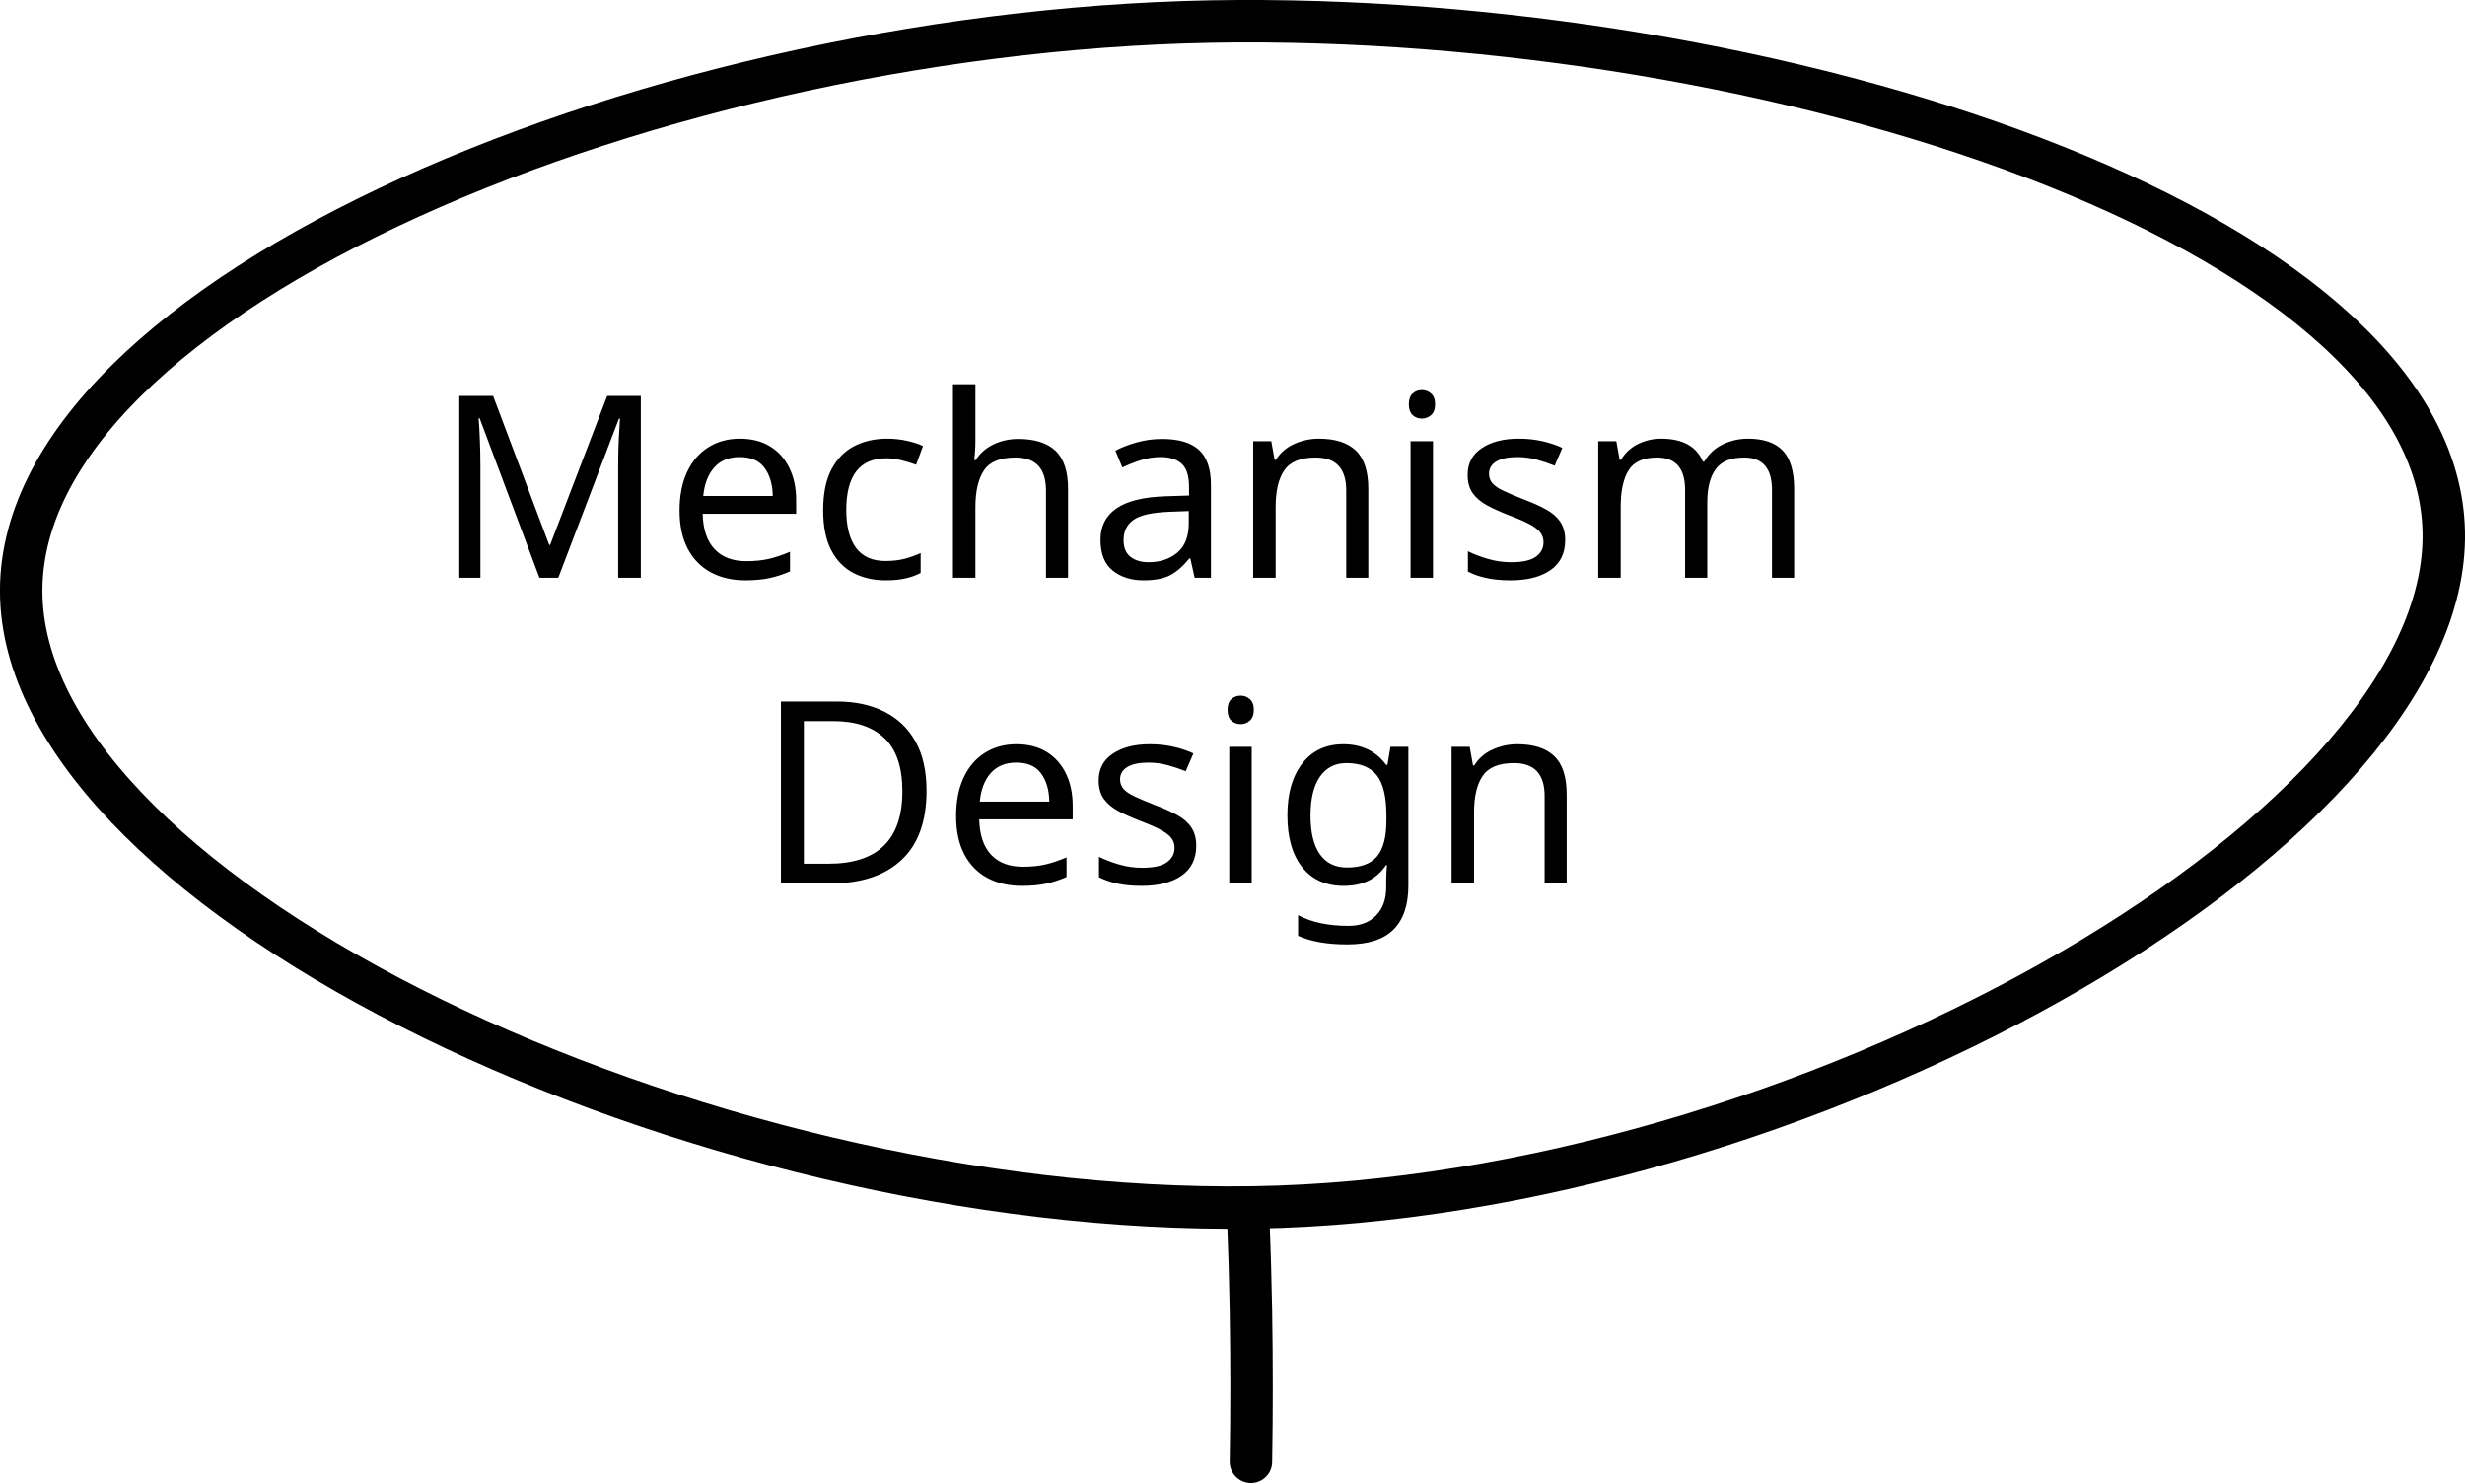
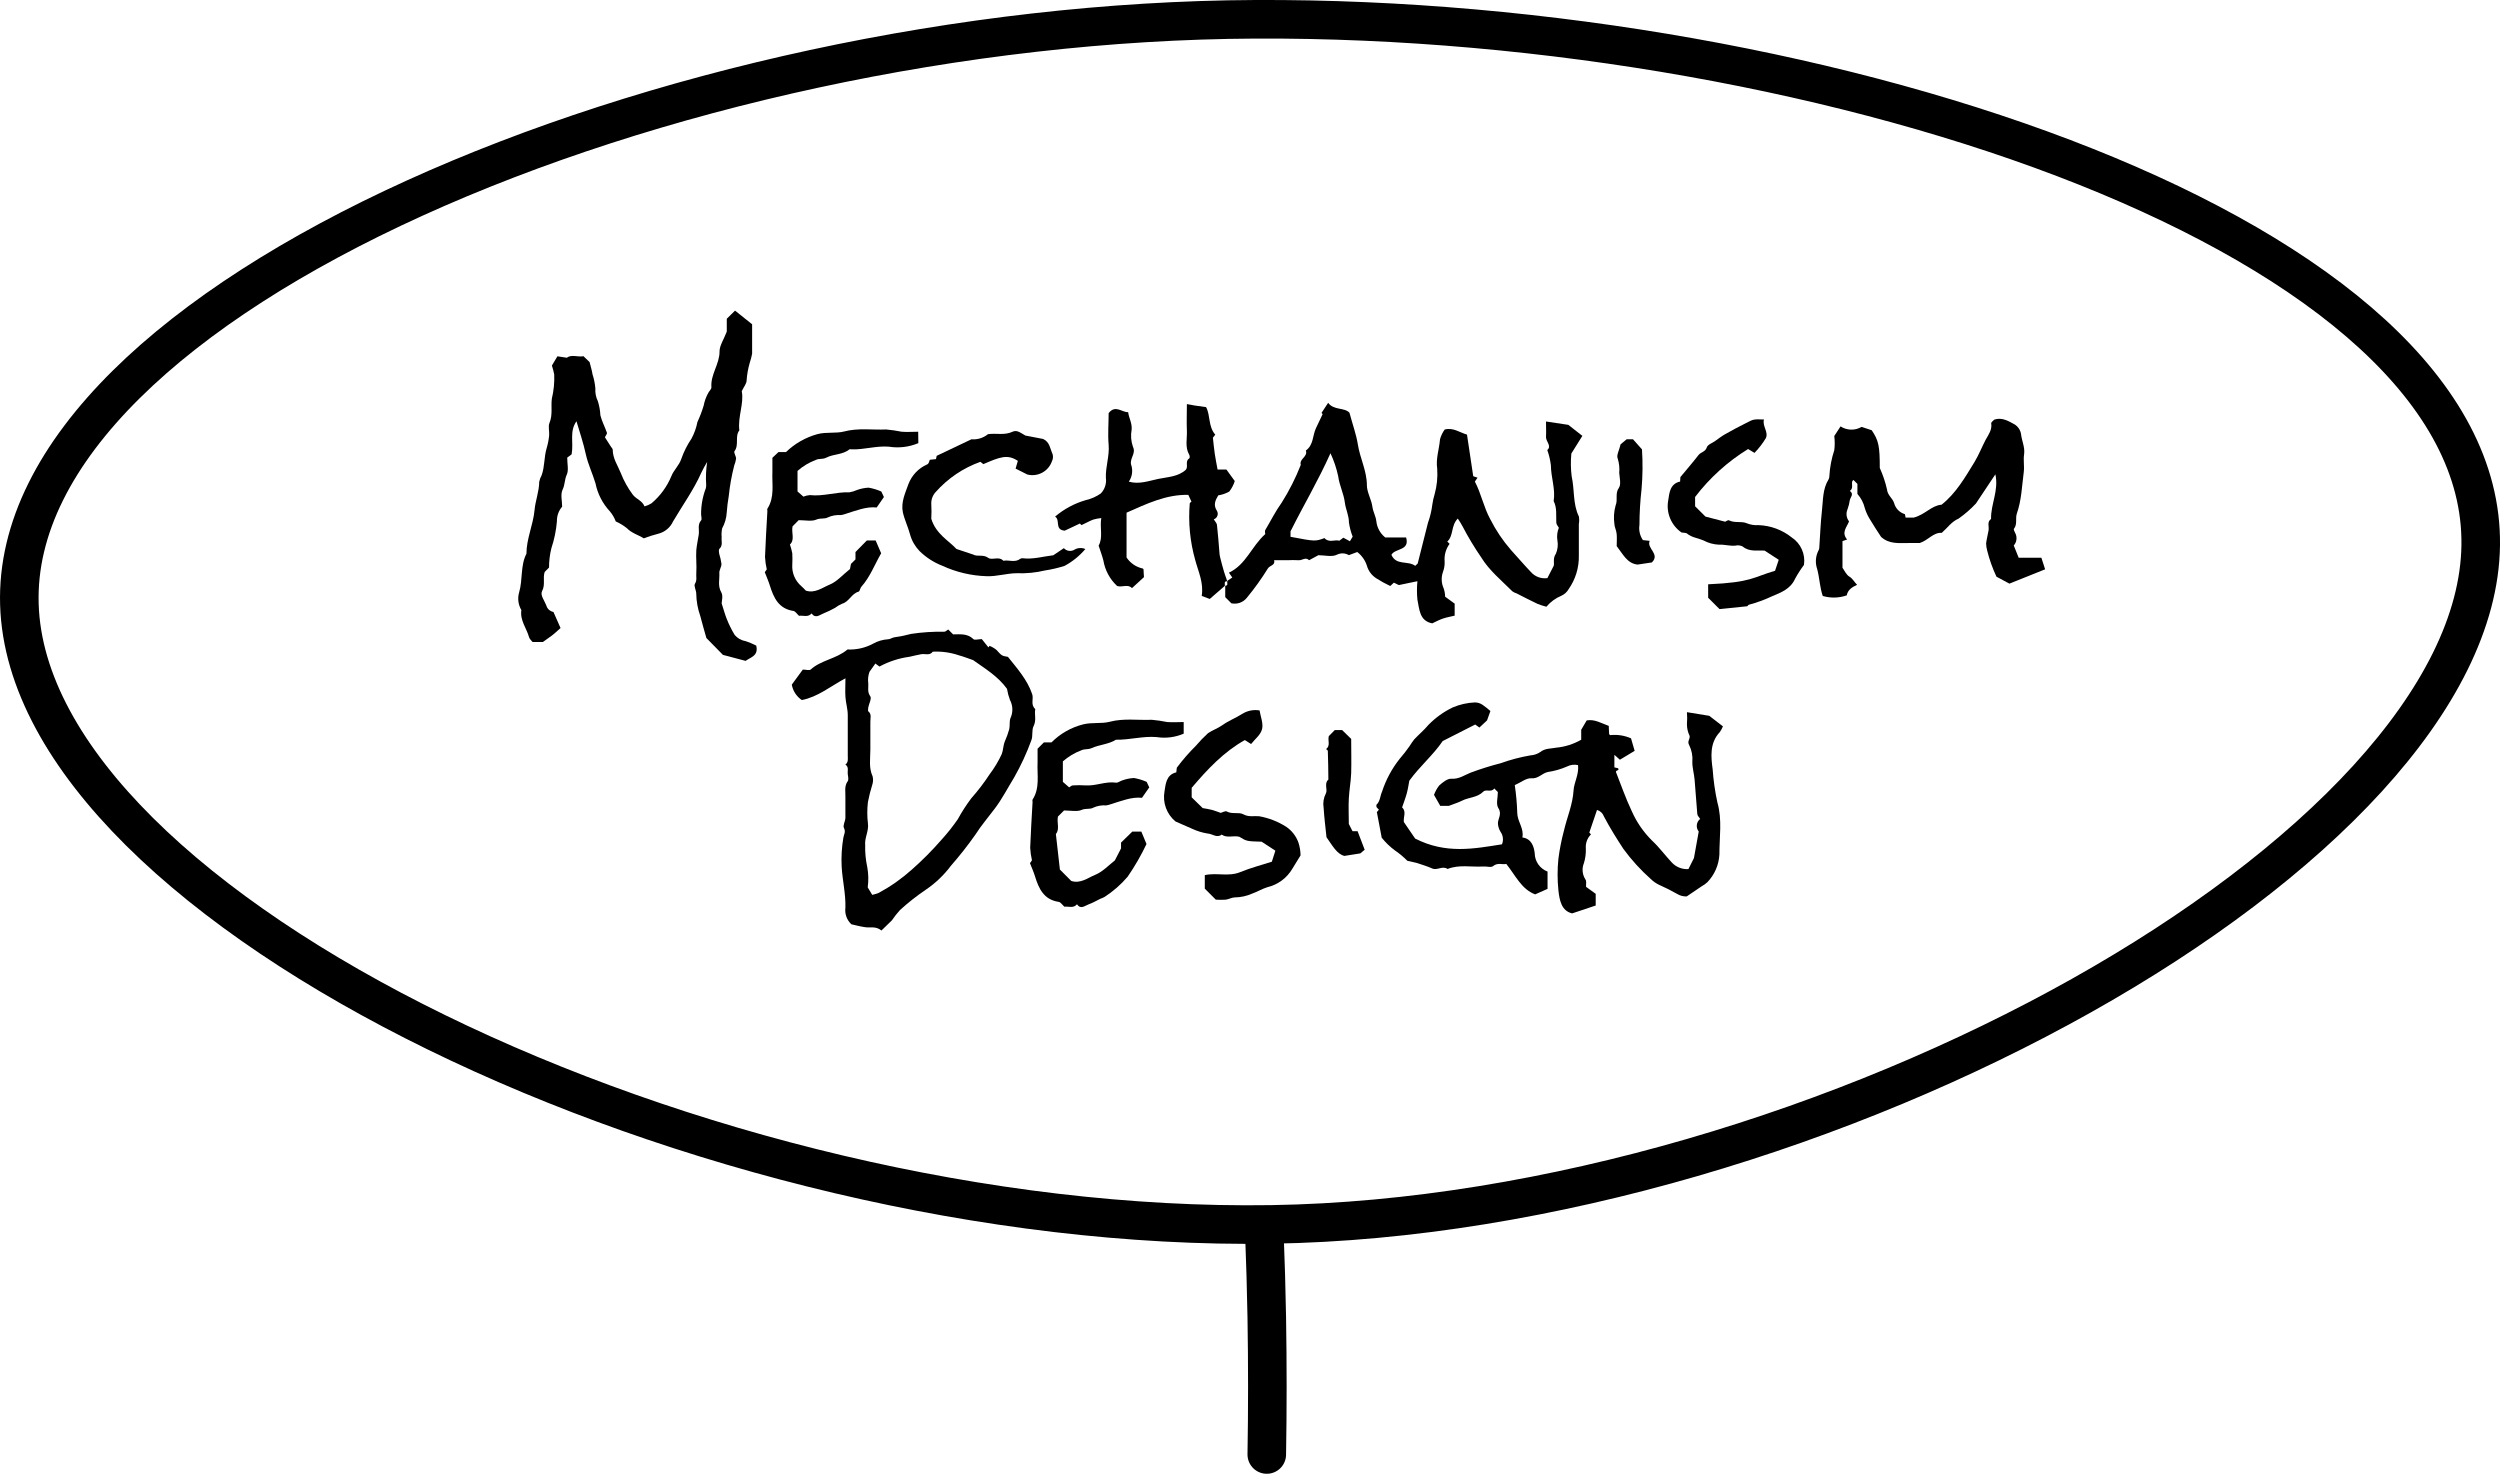
- <svg xmlns="http://www.w3.org/2000/svg" width="406.58" height="244.6" viewBox="0 0 406.58 244.6">
-   <text transform="translate(71.68 95.29)" font-size="42" font-family="RockSalt-Regular, Rock Salt">Mechanism <tspan x="53.05" y="50.4">Design</tspan>
-   </text>
-   <path d="M302.41,268.6q.21-12.12,0-24.89-.14-7.77-.44-15.29" transform="translate(-96.08 -27.5)" fill="none" stroke="#000" stroke-linecap="round" stroke-miterlimit="10" stroke-width="7" />
-   <path d="M499.16,116.39c-.69,49.38-106.85,108.86-196.28,110.25C211,228.06,101.13,175.66,99.59,126S205.24,31.44,300.26,31C393.88,30.57,499.85,66.75,499.16,116.39Z" transform="translate(-96.08 -27.5)" fill="none" stroke="#000" stroke-miterlimit="10" stroke-width="7" />
+ <svg xmlns="http://www.w3.org/2000/svg" width="453.75" height="267.49" viewBox="0 0 453.75 267.49">
+   <path d="M302.41,279.94q.21-12.12,0-24.89-.14-7.77-.44-15.29" transform="translate(-72.49 -15.95)" fill="none" stroke="#000" stroke-linecap="round" stroke-miterlimit="10" stroke-width="7" />
+   <path d="M522.74,114.92C522,170.13,403.28,236.63,303.29,238.18c-102.76,1.6-225.56-57-227.28-112.51S194.12,19.94,300.36,19.45C405,19,523.51,59.43,522.74,114.92Z" transform="translate(-72.49 -15.95)" fill="none" stroke="#000" stroke-miterlimit="10" stroke-width="7" />
+   <path d="M327.92,172.18a15,15,0,0,0-2.27-1.89,12.79,12.79,0,0,1-2.38-2.3l-.88-4.65.37-.42-.43-.48c0-.14-.07-.36,0-.44.68-.65.64-1.58,1-2.36a19.07,19.07,0,0,1,3.23-6,27.37,27.37,0,0,0,1.76-2.26,13.65,13.65,0,0,1,.86-1.24c.84-.89,1.79-1.68,2.57-2.62a15.6,15.6,0,0,1,4.43-3.18,11.49,11.49,0,0,1,4-.9,2.45,2.45,0,0,1,1.4.44A15,15,0,0,1,343,145l-.61,1.7L341,148l-.76-.55-5.9,3c.11-.11,0-.06,0,0-1.72,2.54-4.11,4.52-6.06,7.2-.11.57-.23,1.43-.45,2.26s-.57,1.73-.86,2.59c.84.75.19,1.74.32,2.65l2.05,3C334.92,171,340,170,345.1,169.19a2.37,2.37,0,0,0-.27-2.28,3.27,3.27,0,0,1-.46-1.4c-.09-.94.81-1.74.07-2.89-.46-.7-.09-1.93-.09-2.92l-.49-.49-.16-.16c-.5.79-1.49.07-2,.59-1.09,1.1-2.65,1-3.91,1.66-.63.32-1.31.52-2.35.92h-1.54l-1.14-2a6.16,6.16,0,0,1,.95-1.71c.63-.56,1.49-1.27,2.2-1.22,1.37.1,2.41-.67,3.49-1.1a53.47,53.47,0,0,1,5.48-1.72,31.79,31.79,0,0,1,5.38-1.42,3.59,3.59,0,0,0,1.8-.61c.89-.71,1.91-.59,2.9-.79a11.19,11.19,0,0,0,4.52-1.44v-1.81l1-1.7c1.47-.25,2.65.52,4,1,0,.48.05,1,.07,1.5a.61.61,0,0,0,.16.16.38.38,0,0,0,.21,0,7.35,7.35,0,0,1,3.6.6l.66,2.27-2.68,1.61-1-.89v2.28l.65.15c.39.43-.42.34-.37.68.94,2.37,1.77,4.79,2.86,7.08a17.4,17.4,0,0,0,3.69,5.37c1.31,1.22,2.38,2.69,3.61,4a3.77,3.77,0,0,0,3,1.18l1-2c.28-1.58.56-3.14.87-4.82a1.63,1.63,0,0,1,.26-2.29c-.17-.28-.49-.56-.52-.88-.19-2.07-.3-4.15-.49-6.23-.09-1.09-.43-2.17-.41-3.25a5.65,5.65,0,0,0-.56-3c-.45-.74.21-1.16.06-1.72a4.84,4.84,0,0,1-.48-2.11,14.08,14.08,0,0,0,0-2.18l4.05.66,2.48,1.91a4.41,4.41,0,0,1-.58,1.06c-1.86,2-1.58,4.48-1.28,6.77a42,42,0,0,0,.86,6c.9,3.14.35,6.31.36,9.46a7.88,7.88,0,0,1-2.18,5,5.38,5.38,0,0,1-1.05.75l-2.7,1.83a3,3,0,0,1-1.66-.41,36.24,36.24,0,0,0-3.41-1.72,5.58,5.58,0,0,1-1.42-1,34.88,34.88,0,0,1-5-5.49c-1.25-1.91-2.47-3.86-3.53-5.88a1.94,1.94,0,0,0-1.26-1.2l-1.4,4.11.3.33a3.24,3.24,0,0,0-.93,2.59,8.13,8.13,0,0,1-.34,2.6,3.22,3.22,0,0,0,.27,3c.23.29.08.87.11,1.33l1.75,1.27v2.12l-4.27,1.43c-1.94-.44-2.3-2.37-2.5-4.19a28.14,28.14,0,0,1,0-5.73,38.6,38.6,0,0,1,1-5.07c.56-2.45,1.6-4.75,1.75-7.33.09-1.47,1-2.87.82-4.59a2.91,2.91,0,0,0-2,.25,13.66,13.66,0,0,1-3.49,1c-1.08.23-1.72,1.26-3,1.14-.92-.07-1.92.78-3,1.24a41.93,41.93,0,0,1,.45,5c0,1.59,1.27,2.83.93,4.5,1.68.21,2.11,1.7,2.24,2.86a3.6,3.6,0,0,0,2.33,3.33v3.14l-2.25,1c-2.47-.93-3.54-3.39-5.24-5.53-.71.19-1.54-.31-2.41.41-.36.3-1.18,0-1.79.06-2.16.13-4.36-.39-6.46.45-.91-.65-1.86.32-2.8-.1s-1.86-.68-2.8-1C329.18,172.45,328.61,172.35,327.92,172.18Z" transform="translate(-72.49 -15.95)" />
+   <path d="M295.24,121.38l.91-.61-.61-.88c3.1-1.45,4.1-4.77,6.59-7,0-.16-.11-.51,0-.73,1-1.67,1.84-3.39,3-5a40.51,40.51,0,0,0,3.45-6.83c-.33-1.1,1.34-1.48.92-2.61,1.42-1,1.2-2.72,1.84-4.06l1.21-2.55-.21-.21,1.21-1.84c1,1.4,3,.81,3.87,1.81.58,2.16,1.23,3.93,1.52,5.75.39,2.5,1.63,4.78,1.64,7.39,0,1.31.82,2.56,1,3.92.12.91.64,1.76.72,2.67a4.36,4.36,0,0,0,1.61,2.9h3.79c.71,2.45-2,1.92-2.67,3.15.87,2,3,1,4.32,2l.45-.42c.67-2.65,1.26-5,1.86-7.37a15.29,15.29,0,0,0,.8-3.35,11.54,11.54,0,0,1,.42-1.88,13.68,13.68,0,0,0,.46-4.63c-.27-1.82.37-3.54.51-5.31a5.53,5.53,0,0,1,.85-1.78c1.57-.42,2.77.57,4.05.92.19,1.29.38,2.52.56,3.74s.37,2.47.57,3.81l.78.27-.48.71c1.14,2.15,1.59,4.63,2.79,6.82a27.13,27.13,0,0,0,3.75,5.58c1.21,1.32,2.37,2.7,3.62,4a3.36,3.36,0,0,0,3,1.12l1.16-2.26c.12-.57-.19-1.34.38-2.16a4.23,4.23,0,0,0,.28-2.43,4.22,4.22,0,0,1,.26-2.29c-.15-.28-.44-.58-.46-.91-.07-1.32.16-2.68-.48-3.93.35-2.19-.49-4.3-.5-6.47a12.8,12.8,0,0,0-.66-2.8c.87-.73-.28-1.54-.23-2.41s0-1.8,0-2.77l4.05.61,2.55,2-2,3.2a18.74,18.74,0,0,0,.06,4.16c.54,2.4.19,5,1.3,7.26a3.62,3.62,0,0,1,0,1.36c0,1.92,0,3.83,0,5.74a10.21,10.21,0,0,1-1.86,6.11,2.83,2.83,0,0,1-1.3,1.18,7.21,7.21,0,0,0-2.73,2,12.06,12.06,0,0,1-1.61-.52c-1.28-.6-2.54-1.26-3.8-1.9a2.56,2.56,0,0,1-.76-.37c-2-2-4.19-3.77-5.65-6.15a54.61,54.61,0,0,1-3.42-5.69,15.11,15.11,0,0,0-.84-1.37c-1.28,1.29-.74,3.14-1.91,4.17l.42.42a4.67,4.67,0,0,0-.9,3.16,4.75,4.75,0,0,1-.3,1.93,4,4,0,0,0,.13,3,5,5,0,0,1,.26,1.5l1.73,1.26v2.18c-.69.17-1.4.29-2.07.51s-1.3.56-2,.89c-2.32-.44-2.33-2.55-2.69-4.31a16.94,16.94,0,0,1,0-3.34l-3.37.7-.9-.44-.66.61a21.61,21.61,0,0,1-2.57-1.42,4,4,0,0,1-1.67-2.27,5.06,5.06,0,0,0-1.75-2.48l-1.52.57a2.25,2.25,0,0,0-2.15-.09c-.89.47-2.24.1-3.39.1l-1.68.91c-.64-.66-1.27.08-1.92,0a20.21,20.21,0,0,0-2.06,0h-2.37c.27.94-.78.91-1.14,1.51a48.09,48.09,0,0,1-3.81,5.31,2.82,2.82,0,0,1-2.81,1l-1.11-1.12v-2.07C295.47,122.26,295.18,121.72,295.24,121.38Zm11.48-8c4.49.85,4.49.85,6.16.23.8.92,1.87.23,2.7.48l.73-.55,1.19.65.5-.84a11.36,11.36,0,0,1-.68-2.59c0-1.26-.59-2.38-.74-3.6-.2-1.64-1-3.1-1.21-4.79a19.78,19.78,0,0,0-1.4-4.16c-2.23,5-4.88,9.43-7.25,14.18Z" transform="translate(-72.49 -15.95)" />
+   <path d="M200.84,99.79a21.24,21.24,0,0,0-1.05,1.93c-1.39,3.14-3.41,5.92-5.14,8.87a4,4,0,0,1-2.68,2.23,23.49,23.49,0,0,0-2.63.84c-1-.63-2.19-.93-3.09-1.86a9.15,9.15,0,0,0-2-1.21,6.21,6.21,0,0,0-1.05-1.81,10.55,10.55,0,0,1-2.63-5.11c-.53-1.78-1.35-3.44-1.75-5.26-.43-2-1.11-4-1.7-6-1.32,1.85-.49,3.85-.88,6l-.8.6c0,1.16.3,2.3-.09,3.11s-.31,1.8-.74,2.68-.09,2.09-.09,3.11a3.9,3.9,0,0,0-.95,2.66,20.9,20.9,0,0,1-1,4.87,14.25,14.25,0,0,0-.43,3.52l-.79.8c-.38,1.11.16,2.29-.47,3.47-.39.73.43,1.72.76,2.59a1.65,1.65,0,0,0,1.3,1.2l1.29,2.92c-.58.5-1.08,1-1.61,1.39s-1.06.76-1.59,1.14h-1.88c-.21-.27-.54-.53-.63-.86-.46-1.65-1.69-3.08-1.4-4.93a4.06,4.06,0,0,1-.4-3.24c.67-2.3.2-4.81,1.32-7,0-2.72,1.22-5.2,1.47-7.91.15-1.69.83-3.36.85-5.13a3.84,3.84,0,0,1,.44-1.19c.57-1.58.42-3.29.9-4.89a12.48,12.48,0,0,0,.46-2.33c.07-.76-.21-1.63.06-2.28.62-1.46.24-3,.43-4.41a15.89,15.89,0,0,0,.43-4.4,14.33,14.33,0,0,0-.42-1.6l1-1.68,1.73.26c.79-.66,2-.07,3-.28l1.11,1.07c.2.82.43,1.51.53,2.21a11.49,11.49,0,0,1,.52,2.57,4.5,4.5,0,0,0,.45,2.31,10.23,10.23,0,0,1,.46,2.57c.27,1.09.82,2.1,1.19,3.17.06.17-.19.44-.37.81l1.1,1.72c.11.18.33.37.32.55,0,1.58.91,2.85,1.46,4.22a16.73,16.73,0,0,0,2.18,3.93c.63.83,1.7,1.06,2.13,2.13a4.73,4.73,0,0,0,1.27-.56,12.88,12.88,0,0,0,3.6-4.92c.43-1.12,1.41-1.93,1.81-3.15A16,16,0,0,1,198,95.55a10.42,10.42,0,0,0,1.07-3,21.84,21.84,0,0,0,1.14-3,7.65,7.65,0,0,1,.79-2.21c.18-.39.64-.76.61-1.11-.18-2.33,1.51-4.21,1.48-6.54,0-1,.75-2.1,1.31-3.55V73.8l1.5-1.47L209,74.81c0,1.69,0,3.51,0,5.33a11.47,11.47,0,0,1-.43,1.65A15.21,15.21,0,0,0,208,85c0,.57-.5,1.15-.88,1.95.44,2.23-.75,4.62-.44,7.11-.86,1.11,0,2.61-.88,3.78-.18.24.28.88.29,1.34a5.11,5.11,0,0,1-.33,1.23,37.14,37.14,0,0,0-1,5.57,29.85,29.85,0,0,0-.37,3,6.75,6.75,0,0,1-.83,2.87,5.36,5.36,0,0,0-.09,1.57c-.08.71.27,1.5-.4,2.14-.16.15-.1.59-.05.88a11.66,11.66,0,0,1,.42,1.87c0,.55-.43,1.11-.39,1.65.07,1.16-.33,2.33.36,3.51.36.64.06,1.65.06,2,.4,1.22.61,2.05.93,2.83a18.87,18.87,0,0,0,1.41,2.85,3.23,3.23,0,0,0,2,1.16,14.85,14.85,0,0,1,1.93.81c.48,1.87-1.05,2.13-1.92,2.78l-4.12-1.09-3-3.06c-.32-1.15-.75-2.58-1.11-4a12.67,12.67,0,0,1-.73-4.06c0-.6-.48-1.39-.24-1.78.43-.69.18-1.33.25-2a20.22,20.22,0,0,0,0-2.06,20.39,20.39,0,0,1,0-2.07c.09-.93.3-1.86.44-2.79s-.27-1.78.43-2.59c.19-.21,0-.74,0-1.12a12.94,12.94,0,0,1,.85-4.69,2.06,2.06,0,0,0,.07-.66A18.86,18.86,0,0,1,200.84,99.79Z" transform="translate(-72.49 -15.95)" />
+   <path d="M232.47,184.84c-1-.83-2-.47-2.93-.6s-1.82-.38-2.52-.53a3.48,3.48,0,0,1-1.09-3c.08-2.53-.55-5-.68-7.5a24,24,0,0,1,.31-5.22c.11-.63.47-1.05.1-1.78-.22-.44.24-1.18.27-1.8,0-1.22,0-2.45,0-3.67.05-1-.26-2.07.42-3,.21-.31.06-.9,0-1.36s.25-1.24-.42-1.66c.57-.43.43-1.05.43-1.63,0-2.45,0-4.89,0-7.34,0-1.09-.34-2.16-.42-3.25s0-2.1,0-3.44c-2.75,1.47-5,3.38-7.92,3.95a4.27,4.27,0,0,1-1.82-2.8l2-2.73c.56,0,1.18.19,1.42,0,1.9-1.74,4.65-1.92,6.69-3.65a8.9,8.9,0,0,0,4.68-1.07,6.27,6.27,0,0,1,2.67-.78c.4,0,.8-.33,1.21-.37a22.47,22.47,0,0,0,3-.61,36,36,0,0,1,6-.39c.25,0,.48-.27.72-.41l.89.89c1.22,0,2.58-.21,3.68.86.23.23.88,0,1.53,0l1.2,1.5.2-.28a4.87,4.87,0,0,1,1.26.74c.91,1,.94,1.09,2.08,1.26,1.71,2.15,3.51,4.15,4.39,6.74.33.85-.35,1.92.57,2.73-.19,1,.25,2-.3,3.09-.38.73-.09,1.79-.41,2.58a44.69,44.69,0,0,1-3.11,6.73c-1.16,1.89-2.18,3.88-3.52,5.66-1.18,1.58-2.48,3.08-3.53,4.74a68,68,0,0,1-4.45,5.66,19,19,0,0,1-4.57,4.35,41,41,0,0,0-4.67,3.68,18.15,18.15,0,0,0-1.46,1.86C233.79,183.58,233.17,184.14,232.47,184.84Zm-1.67-6.47A7.41,7.41,0,0,0,232,178a31.29,31.29,0,0,0,6-4.23,57.37,57.37,0,0,0,5.33-5.36,35.7,35.7,0,0,0,3-3.77,31.08,31.08,0,0,1,2.44-3.79,37.71,37.71,0,0,0,3.34-4.37,20,20,0,0,0,2.2-3.67c.27-.68.25-1.55.56-2.3a15.92,15.92,0,0,0,.79-2.19c.16-.64,0-1.4.22-2a3.73,3.73,0,0,0-.09-3.35,10.66,10.66,0,0,1-.53-2c-1.66-2.31-4.06-3.71-6.15-5.21-.93-.32-1.73-.64-2.55-.86a12.66,12.66,0,0,0-4.77-.67c-.56.77-1.39.33-2.1.46s-1.4.3-2.1.46a16,16,0,0,0-5.48,1.78l-.74-.55-1.07,1.51a4.34,4.34,0,0,0-.22,2.06c.07.79-.22,1.57.37,2.38.28.4-.25,1.35-.38,2.06,0,.21-.07.55,0,.65.68.54.37,1.26.39,1.9,0,1.68,0,3.37,0,5.05s-.32,3.27.41,4.87a2.76,2.76,0,0,1-.07,1.55,28.69,28.69,0,0,0-.78,3.1,16.33,16.33,0,0,0,0,3.89c.19,1.39-.63,2.59-.5,3.94a16.82,16.82,0,0,0,.38,4,11.63,11.63,0,0,1,.08,3.67Z" transform="translate(-72.49 -15.95)" />
+   <path d="M418.36,109.9h1.46c2.13-.57,3.22-2.2,5.07-2.35,2.62-2.07,4.29-5,6-7.79.76-1.27,1.31-2.67,2-4,.51-.91,1.21-1.84,1-3,0-.18.37-.45.56-.65,1.43-.47,2.6.28,3.71.88a2.55,2.55,0,0,1,1.15,1.75c.13,1.24.75,2.39.55,3.71-.16,1,.08,2.15-.06,3.2-.33,2.51-.4,5.07-1.25,7.5-.31.89.14,1.93-.53,2.78-.1.12.12.53.24.78a2,2,0,0,1-.27,2.25l.89,2.22H443l.68,2.1-6.48,2.6-2.35-1.26a25.86,25.86,0,0,1-1.69-4.75,5.3,5.3,0,0,1-.19-1.29c.09-.78.3-1.55.44-2.33s-.33-1.55.46-2.11c-.08-2.66,1.43-5.14.78-8.1l-3.53,5.3a20.31,20.31,0,0,1-3.15,2.74c-1.29.55-2.05,1.72-3.05,2.58-1.56-.09-2.37,1.3-4,1.85h-2.12c-1.69,0-3.42.22-4.89-1.11-.65-1-1.41-2.14-2.1-3.31a8.13,8.13,0,0,1-.86-1.93,5.93,5.93,0,0,0-1.34-2.56v-1.82c-.3-.3-.52-.51-.73-.73-.08.11-.21.22-.23.34-.09.57.23,1.23-.42,1.66.8.58.13,1.1,0,1.68a8.34,8.34,0,0,1-.42,1.67,2.16,2.16,0,0,0,.28,2.18c-.36,1-1.46,2-.35,3.29l-.84.29V119c.36.49.68,1.27,1.26,1.61s.9,1,1.39,1.48c-.85.41-1.67.86-1.88,1.92a7.13,7.13,0,0,1-4.35.11c-.54-1.57-.58-3.24-1-4.85a4.32,4.32,0,0,1,.27-3.5.84.84,0,0,0,.1-.42c.16-2.23.23-4.47.48-6.69.22-1.92.11-3.94,1.2-5.69a1.19,1.19,0,0,0,.15-.62,18.19,18.19,0,0,1,.89-4.68,10,10,0,0,0,0-2.58l1.14-1.75a3.63,3.63,0,0,0,3.82.09l1.84.61c1.26,1.87,1.46,2.87,1.46,6.85a20.13,20.13,0,0,1,1.31,3.89c.11,1.09,1,1.57,1.29,2.47a2.84,2.84,0,0,0,1.9,2C418.27,109.2,418.27,109.55,418.36,109.9Z" transform="translate(-72.49 -15.95)" />
+   <path d="M294.79,122.29l-2.73,2.37-1.46-.55c.39-2.4-.62-4.4-1.17-6.49a28.89,28.89,0,0,1-1-10.3c0-.12.21-.22.31-.32l-.57-1.23c-4-.1-7.57,1.62-11.21,3.23v8.13a4.66,4.66,0,0,0,2.93,2c.05.05.15.1.15.16,0,.45.06.9.08,1.41l-2.18,2c-.7-.8-1.76-.1-2.69-.39a8.17,8.17,0,0,1-2.5-4.65c-.23-.89-.56-1.75-.86-2.68.85-1.47.18-3.17.48-5a7.85,7.85,0,0,0-1.47.28c-.72.28-1.4.67-2.12,1l-.29-.29-2.76,1.3c-1.9-.19-.73-1.92-1.74-2.56a15.09,15.09,0,0,1,5.61-3,7.55,7.55,0,0,0,2.69-1.2,3.4,3.4,0,0,0,.92-2.8c-.09-2,.67-4,.5-6s0-3.94,0-5.78c1.23-1.57,2.39-.13,3.54-.17.13,1.07.75,2,.63,3.19a6,6,0,0,0,.24,3.09c.59,1.23-.57,2-.35,3.19a3.43,3.43,0,0,1-.4,3.14c1.87.54,3.67-.15,5.35-.5s3.61-.38,5-1.66c.51-.59-.21-1.55.62-2.06.11-.07.11-.48,0-.65-.82-1.41-.36-2.94-.43-4.41s0-3,0-4.8c.5.09,1,.19,1.41.26l2.07.29c.82,1.47.35,3.47,1.67,5l-.43.56c.12,1,.2,2,.34,2.91s.32,1.85.51,2.86h1.6l1.52,2.09a6,6,0,0,1-1,1.91,6,6,0,0,1-2,.69c-.51.88-.94,1.7-.26,2.77a1.06,1.06,0,0,1-.55,1.58c.23.39.54.68.58,1,.19,1.77.33,3.54.47,5.31,0,.39.87,3.5,1.05,3.93a8.52,8.52,0,0,1,.33,1C294.56,121.42,294.86,122,294.79,122.29Z" transform="translate(-72.49 -15.95)" />
+   <path d="M239.17,96.38a9.81,9.81,0,0,1-5.36.64c-2.27-.18-4.45.55-6.69.49-.16,0-.36-.06-.45,0-1.23,1-2.9.82-4.2,1.5-.67.35-1.31.12-1.89.41a10.56,10.56,0,0,0-3.34,2v3.73l1.07.94a3.84,3.84,0,0,1,1.17-.28c2.42.28,4.75-.6,7.16-.5a5.67,5.67,0,0,0,1.41-.43,7.19,7.19,0,0,1,2.1-.42,10.1,10.1,0,0,1,2.3.7l.47,1-1.31,1.9c-1.87-.21-3.76.57-5.68,1.17a4,4,0,0,1-.83.21,4.8,4.8,0,0,0-2.36.42c-.58.34-1.35.06-2.12.41s-2.1.09-3.17.09l-1.11,1.12c-.25,1.16.46,2.44-.48,3.3a11.16,11.16,0,0,1,.43,1.6,20.22,20.22,0,0,1,0,2.06,4.71,4.71,0,0,0,1.66,3.91c.29.24.54.54.8.8,1.66.54,3-.55,4.32-1.09s2.32-1.73,3.69-2.83c0-.09.1-.51.18-.93l.82-.82v-1.34l2.06-2.09h1.6l1,2.32c-1.16,2-2,4.29-3.59,6.07-.23.25-.28.84-.51.9-1.29.35-1.71,1.84-3,2.19a6.32,6.32,0,0,0-1.29.76,19.35,19.35,0,0,1-2.09,1c-.69.26-1.42,1-2.15,0-.66.77-1.54.31-2.28.43-.36-.32-.67-.83-1-.88-2.69-.4-3.59-2.38-4.29-4.61-.25-.81-.6-1.58-.92-2.42l.36-.52a12.63,12.63,0,0,1-.32-2.26c.1-2.77.28-5.53.43-8.3,0-.15-.06-.34,0-.45,1.36-2.1.81-4.46.91-6.73,0-.84,0-1.68,0-2.51L213.78,98h1.37a13.23,13.23,0,0,1,5.72-3.26c1.63-.43,3.32-.08,4.85-.48,2.56-.67,5.09-.25,7.63-.36a25,25,0,0,1,2.79.41c1,.08,2,0,3,0Z" transform="translate(-72.49 -15.95)" />
+   <path d="M274.84,172.11l1.12-2.18v-1.05l2.05-2h1.63l.94,2.26a43.2,43.2,0,0,1-3.42,5.93,19.25,19.25,0,0,1-4.19,3.67,4.86,4.86,0,0,1-.77.34c-.7.34-1.38.75-2.1,1s-1.42,1-2.14,0c-.66.79-1.54.33-2.28.44-.37-.32-.67-.83-1.05-.88-2.68-.41-3.59-2.38-4.28-4.61-.24-.81-.6-1.59-.92-2.41l.36-.53a12.85,12.85,0,0,1-.32-2.27c.1-2.76.28-5.53.43-8.29,0-.15-.06-.35,0-.45,1.37-2.11.8-4.47.91-6.74,0-.84,0-1.68,0-2.5l1.15-1.15h1.38a12.35,12.35,0,0,1,5.72-3.26c1.63-.42,3.32-.08,4.85-.48,2.55-.67,5.09-.25,7.62-.36a24.88,24.88,0,0,1,2.8.41c1,.08,2,0,3,0v2.11a8.89,8.89,0,0,1-4.91.62c-2.49-.21-4.91.53-7.38.48-1.36.85-3,.88-4.41,1.52-.67.3-1.31.11-1.9.41a10.6,10.6,0,0,0-3.33,2v3.72l1.15,1c.17-.1.4-.34.65-.36a17.5,17.5,0,0,1,2.29,0c1.87.14,3.65-.77,5.54-.5.37.06.78-.31,1.19-.42a7.06,7.06,0,0,1,2.1-.42,9.9,9.9,0,0,1,2.29.7l.47,1-1.32,1.89c-1.87-.2-3.75.58-5.68,1.17a3.49,3.49,0,0,1-.83.21,4.74,4.74,0,0,0-2.35.42c-.58.34-1.36.06-2.12.41s-2.1.09-3.17.09l-1.1,1.1c-.25,1.11.37,2.31-.38,3.17.25,2.26.5,4.43.73,6.45l2.06,2.07c1.67.55,3-.56,4.33-1.1S273.6,173.1,274.84,172.11Z" transform="translate(-72.49 -15.95)" />
+   <path d="M390.93,98.15l-1.16-.7a35.38,35.38,0,0,0-9.62,8.7v1.69l1.88,1.87,3.57.93c.08,0,.5-.35.7-.25,1.05.54,2.3.11,3.22.53a4.75,4.75,0,0,0,2.15.34,10.24,10.24,0,0,1,6,2.22,5.08,5.08,0,0,1,2.24,5,20.66,20.66,0,0,0-1.63,2.55c-.84,1.84-2.52,2.45-4.18,3.15a24.69,24.69,0,0,1-4.19,1.53c-.12,0-.21.27-.33.28-1.69.19-3.37.35-5,.51l-2.06-2.06V122c8-.35,8.12-1.3,12.14-2.45l.67-2-2.56-1.66c-1.3-.11-2.75.29-4-.76a1.89,1.89,0,0,0-1.29-.15c-1,.11-2-.23-3-.17a6.58,6.58,0,0,1-2.85-.79c-1-.43-2.08-.5-2.94-1.23-.19-.16-.56-.11-1-.19a5.82,5.82,0,0,1-2.42-5.83c.21-1.22.25-3,2.16-3.42l.05-.81c1.12-1.35,2.24-2.64,3.29-4,.43-.55,1.24-.56,1.51-1.4.16-.5,1-.78,1.53-1.16s1.16-.87,1.79-1.22c1.23-.71,2.49-1.36,3.75-2,1.43-.75,1.43-.74,3.3-.67-.34,1.19.85,2.24.35,3.37A15,15,0,0,1,390.93,98.15Z" transform="translate(-72.49 -15.95)" />
+   <path d="M285.85,165.05a5.75,5.75,0,0,1-2-5.48c.21-1.23.26-3,2.14-3.44l.09-.84a35.46,35.46,0,0,1,3.48-4,23.82,23.82,0,0,1,2.2-2.28c.83-.55,1.8-.88,2.6-1.45,1.12-.8,2.4-1.29,3.53-2a4.53,4.53,0,0,1,3.21-.67c.18,1.11.7,2.33.46,3.37s-1.24,1.77-2,2.73l-1.13-.72c-3.81,2.13-6.78,5.29-9.65,8.67v1.73l2,1.95c.52.1,1.1.17,1.66.32s1.06.36,1.61.55c.33-.09.84-.4,1.09-.26,1,.55,2.2.07,3,.51,1,.54,1.9.28,2.84.35a13.53,13.53,0,0,1,4.94,1.91,5.82,5.82,0,0,1,2.24,2.89,7.73,7.73,0,0,1,.38,2.31c-.52.84-1,1.63-1.49,2.43a7.19,7.19,0,0,1-4.54,3.35c-.94.29-1.8.82-2.73,1.15a8,8,0,0,1-3.17.7c-.54,0-1.09.34-1.65.41a13.54,13.54,0,0,1-1.8,0l-2-2v-2.45c2.12-.5,4.31.33,6.43-.55,1.89-.78,3.89-1.29,5.74-1.89l.64-2-2.49-1.63c-2.72-.08-2.72-.08-4.06-.9-1.13-.27-2.22.3-3.19-.39-.88.68-1.69-.15-2.54-.19a10.62,10.62,0,0,1-2.83-.87C288,166,287.17,165.62,285.85,165.05Z" transform="translate(-72.49 -15.95)" />
+   <path d="M241.25,99.4l1.12-.12.13-.6,6.31-3a4.17,4.17,0,0,0,3-.93c1.53-.22,3,.26,4.48-.45.84-.4,1.64.35,2.3.7l3.22.62c1.23.55,1.27,1.79,1.72,2.74a1.75,1.75,0,0,1-.11,1.3,3.75,3.75,0,0,1-4.48,2.41L256.82,101l.41-1.4c-1.88-1.26-3.28-.7-6.26.59l-.54-.42a19.72,19.72,0,0,0-8.12,5.49,3,3,0,0,0-.79,2.2,24.09,24.09,0,0,1,0,2.65c.84,2.76,3.12,3.92,4.57,5.48l3,1c.85.47,1.79-.08,2.77.61.69.5,1.93-.36,2.74.53,1-.2,2.12.39,3.07-.36a.66.66,0,0,1,.41-.1c1.89.24,3.7-.32,5.59-.54l1.91-1.29a1.52,1.52,0,0,0,2,.23,2.19,2.19,0,0,1,1.9-.07,12.93,12.93,0,0,1-3.78,3.06,23.13,23.13,0,0,1-3.55.83,18.71,18.71,0,0,1-5.07.5c-1.88,0-3.65.62-5.55.54a20.69,20.69,0,0,1-8-1.89,12.18,12.18,0,0,1-4.17-2.7,7,7,0,0,1-1.7-3c-.35-1.34-1-2.65-1.3-4-.38-1.82.43-3.49,1-5.1a6.36,6.36,0,0,1,3.41-3.6C241.09,100.1,241.13,99.69,241.25,99.4Z" transform="translate(-72.49 -15.95)" />
+   <path d="M367.73,95.68h1.15l1.63,1.83a47.73,47.73,0,0,1-.08,7.25,58.63,58.63,0,0,0-.38,6.47,3.83,3.83,0,0,0,.63,2.75l1.23.13c-.61,1.39,1.95,2.38.4,3.92l-2.59.39c-1.91-.19-2.67-1.91-3.8-3.35,0-.64.06-1.4,0-2.16s-.4-1.24-.42-1.87a8.22,8.22,0,0,1,.22-3.34c.46-1.06-.15-2.16.6-3.21.43-.62.13-1.79.06-2.7a6.67,6.67,0,0,0-.28-2.63c-.26-.55.27-1.47.53-2.57Z" transform="translate(-72.49 -15.95)" />
+   <path d="M314.75,148.46h1.34l1.64,1.6c0,2.08.06,4.15,0,6.21-.06,1.54-.35,3.08-.43,4.62s0,3.2,0,4.6l.67,1.32h.92l1.29,3.37-.79.66-2.9.46c-1.39-.36-2.19-1.92-3.24-3.39-.17-1.67-.41-3.5-.52-5.33a4.16,4.16,0,0,1,.39-2.59c.41-.72-.37-1.8.47-2.55,0-1.73-.05-3.47-.1-5.2,0-.12-.2-.22-.31-.33.83-.64.26-1.55.49-2.36Z" transform="translate(-72.49 -15.95)" />
</svg>
